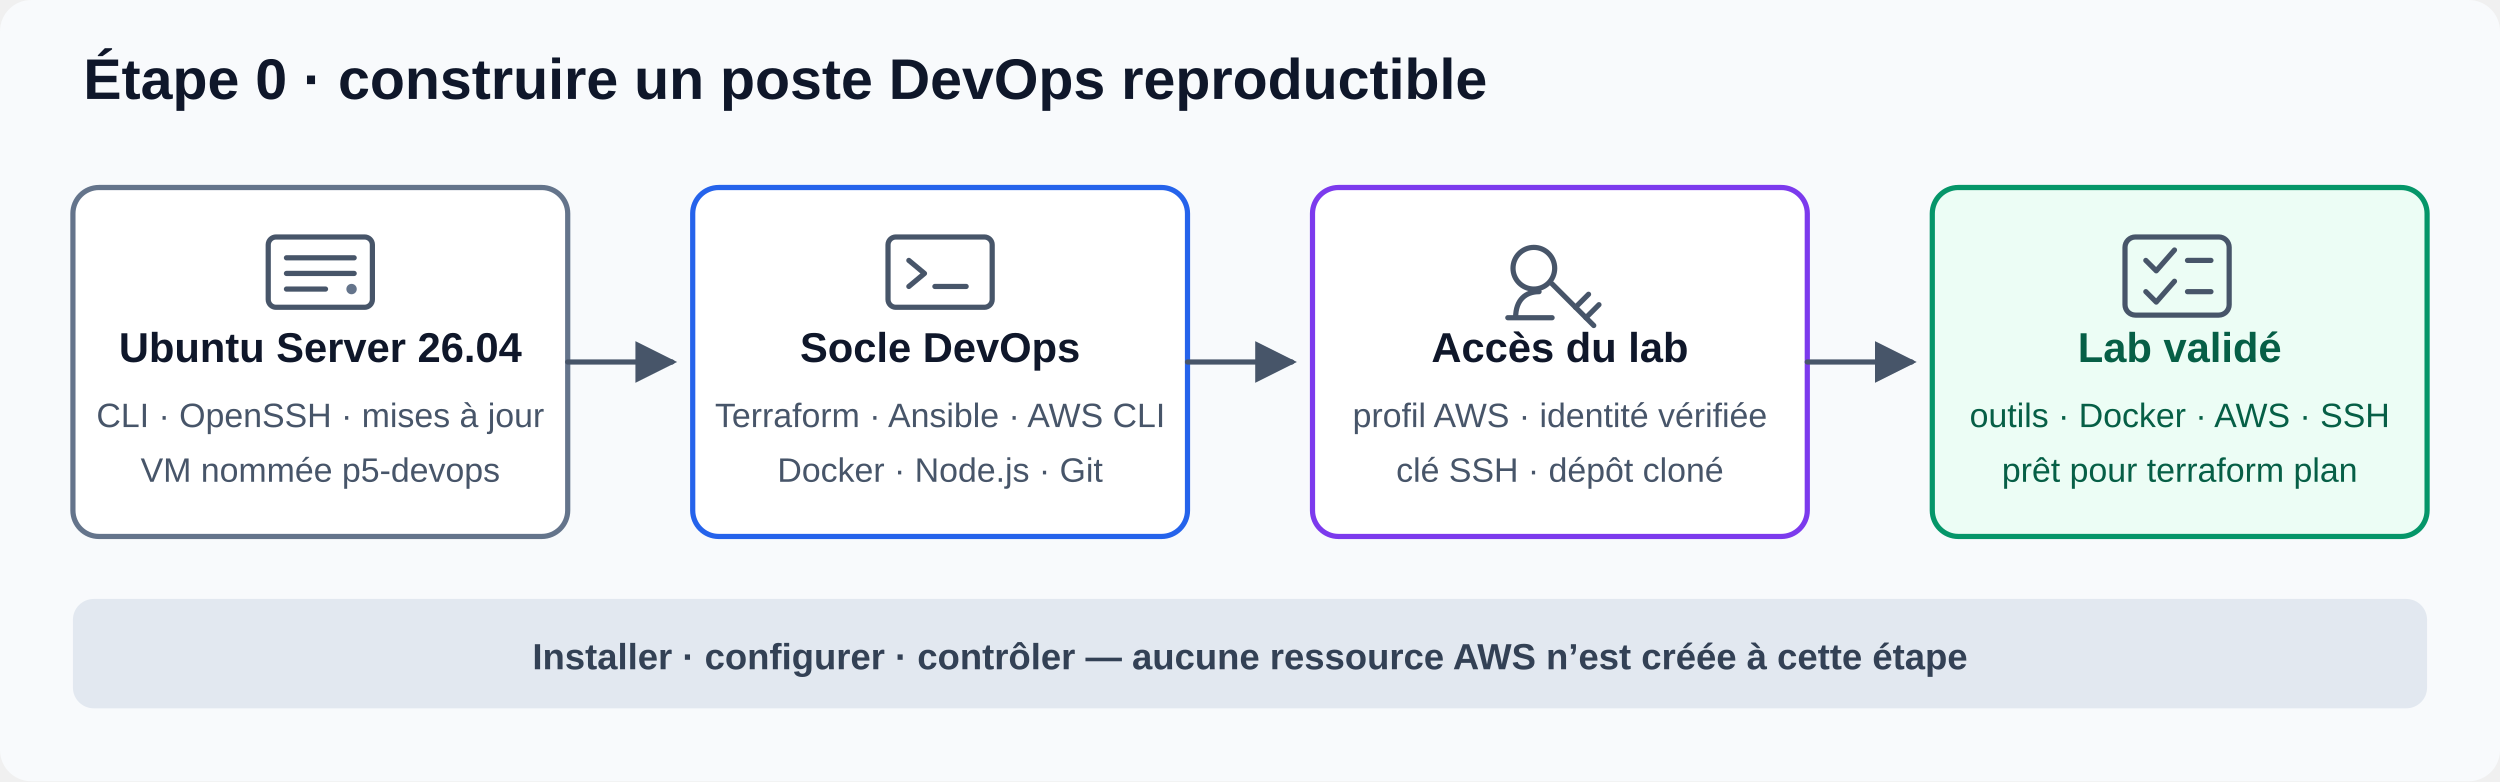
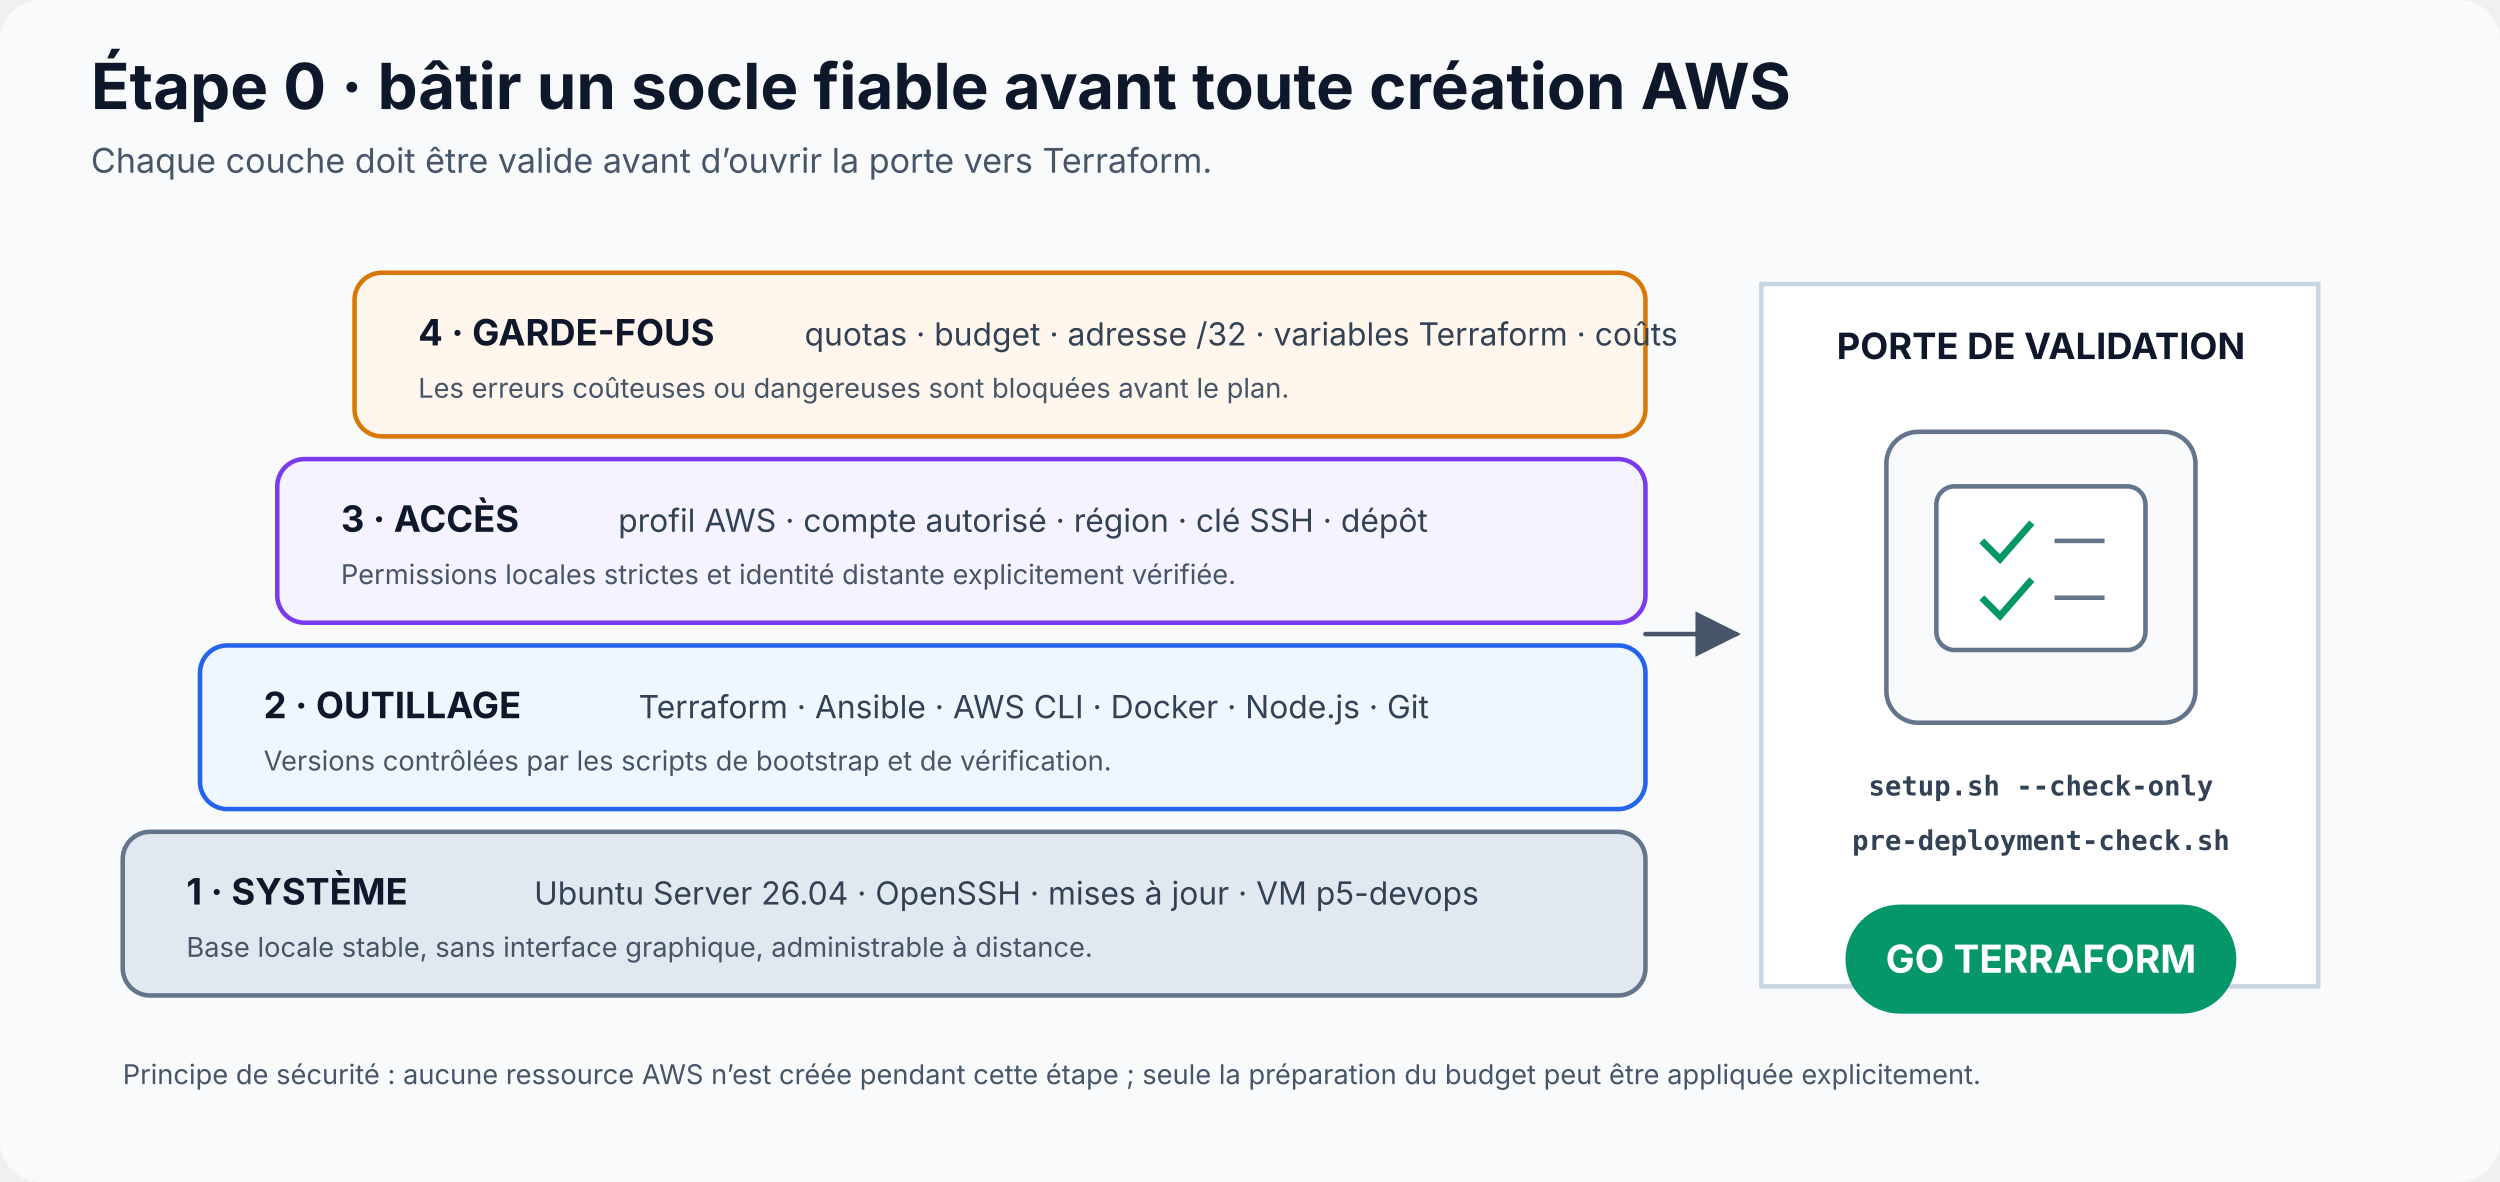
- <svg xmlns="http://www.w3.org/2000/svg" width="960" height="300" viewBox="0 0 960 300" role="img" aria-labelledby="title desc">
+ <svg xmlns="http://www.w3.org/2000/svg" width="1100" height="520" viewBox="0 0 1100 520" role="img" aria-labelledby="title desc">
  <defs>
-     <marker id="arrow" markerWidth="8" markerHeight="8" refX="7" refY="4" orient="auto">
-       <path d="M0 0L8 4L0 8Z" fill="#475569" />
+     <marker id="arrow" markerWidth="10" markerHeight="10" refX="9" refY="5" orient="auto">
+       <path d="M0 0L10 5L0 10Z" fill="#475569" />
    </marker>
    <style>
-     .title{font:700 22px Arial,sans-serif;fill:#0f172a}.card-title{font:700 16px Arial,sans-serif;fill:#0f172a}.label{font:13px Arial,sans-serif;fill:#475569}.ok-title{font:700 16px Arial,sans-serif;fill:#065f46}.ok-label{font:13px Arial,sans-serif;fill:#065f46}.line{fill:none;stroke:#475569;stroke-width:2;stroke-linecap:round;stroke-linejoin:round}
-   </style>
+   .title{font:700 28px Inter,Arial,sans-serif;fill:#0f172a}
+   .subtitle{font:15px Inter,Arial,sans-serif;fill:#475569}
+   .section{font:700 16px Inter,Arial,sans-serif;fill:#0f172a}
+   .label{font:14px Inter,Arial,sans-serif;fill:#334155}
+   .small{font:12px Inter,Arial,sans-serif;fill:#475569}
+   .tiny{font:11px Inter,Arial,sans-serif;fill:#64748b}
+   .mono{font:600 12px ui-monospace,SFMono-Regular,Consolas,monospace;fill:#334155}
+   .line{fill:none;stroke:#475569;stroke-width:2;stroke-linecap:round;stroke-linejoin:round}
+   .soft{fill:#f8fafc;stroke:#cbd5e1;stroke-width:1.5}
+   .panel{fill:#fff;stroke:#cbd5e1;stroke-width:1.5}
+ </style>
  </defs>
-   <rect width="960" height="300" rx="12" fill="#f8fafc" />
-   <text x="32" y="38" class="title">Étape 0 · construire un poste DevOps reproductible</text>
-   <g text-anchor="middle">
-     <rect x="28" y="72" width="190" height="134" rx="10" fill="#fff" stroke="#64748b" stroke-width="2" />
-     <g transform="translate(103 91)" class="line">
-       <rect x="0" y="0" width="40" height="27" rx="3" />
-       <line x1="7" y1="8" x2="33" y2="8" />
-       <line x1="7" y1="14" x2="33" y2="14" />
-       <line x1="7" y1="20" x2="22" y2="20" />
-       <circle cx="32" cy="20" r="2" fill="#64748b" stroke="none" />
-     </g>
-     <text x="123" y="139" class="card-title">Ubuntu Server 26.04</text>
-     <text x="123" y="164" class="label">CLI · OpenSSH · mises à jour</text>
-     <text x="123" y="185" class="label">VM nommée p5-devops</text>
-     <rect x="266" y="72" width="190" height="134" rx="10" fill="#fff" stroke="#2563eb" stroke-width="2" />
-     <g transform="translate(341 91)" class="line" stroke="#2563eb">
-       <rect x="0" y="0" width="40" height="27" rx="3" />
-       <path d="M8 9l6 5-6 5M18 19h12" />
-     </g>
-     <text x="361" y="139" class="card-title">Socle DevOps</text>
-     <text x="361" y="164" class="label">Terraform · Ansible · AWS CLI</text>
-     <text x="361" y="185" class="label">Docker · Node.js · Git</text>
-     <rect x="504" y="72" width="190" height="134" rx="10" fill="#fff" stroke="#7c3aed" stroke-width="2" />
-     <g transform="translate(578 91)" class="line" stroke="#7c3aed">
-       <circle cx="11" cy="12" r="8" />
-       <line x1="18" y1="18" x2="34" y2="34" />
-       <line x1="27" y1="27" x2="32" y2="22" />
-       <line x1="31" y1="31" x2="36" y2="26" />
-       <path d="M1 31h17M4 31c0-7 4-10 9-10" />
-     </g>
-     <text x="599" y="139" class="card-title">Accès du lab</text>
-     <text x="599" y="164" class="label">profil AWS · identité vérifiée</text>
-     <text x="599" y="185" class="label">clé SSH · dépôt cloné</text>
-     <rect x="742" y="72" width="190" height="134" rx="10" fill="#ecfdf5" stroke="#059669" stroke-width="2" />
-     <g transform="translate(816 91)" class="line" stroke="#059669">
-       <rect x="0" y="0" width="40" height="30" rx="4" />
-       <path d="M8 9l4 4 7-8M8 21l4 4 7-8" />
-       <line x1="24" y1="9" x2="33" y2="9" />
-       <line x1="24" y1="21" x2="33" y2="21" />
-     </g>
-     <text x="837" y="139" class="ok-title">Lab validé</text>
-     <text x="837" y="164" class="ok-label">outils · Docker · AWS · SSH</text>
-     <text x="837" y="185" class="ok-label">prêt pour terraform plan</text>
+   <rect width="1100" height="520" rx="18" fill="#f8fafc" />
+   <text x="40" y="48" class="title">Étape 0 · bâtir un socle fiable avant toute création AWS</text>
+   <text x="40" y="76" class="subtitle">Chaque couche doit être valide avant d’ouvrir la porte vers Terraform.</text>
+   <g>
+     <rect x="54" y="366" width="670" height="72" rx="12" fill="#e2e8f0" stroke="#64748b" stroke-width="2" />
+     <text x="82" y="398" class="section">1 · SYSTÈME</text>
+     <text x="235" y="398" class="label">Ubuntu Server 26.04 · OpenSSH · mises à jour · VM p5-devops</text>
+     <text x="82" y="421" class="small">Base locale stable, sans interface graphique, administrable à distance.</text>
+     <rect x="88" y="284" width="636" height="72" rx="12" fill="#eff6ff" stroke="#2563eb" stroke-width="2" />
+     <text x="116" y="316" class="section">2 · OUTILLAGE</text>
+     <text x="281" y="316" class="label">Terraform · Ansible · AWS CLI · Docker · Node.js · Git</text>
+     <text x="116" y="339" class="small">Versions contrôlées par les scripts de bootstrap et de vérification.</text>
+     <rect x="122" y="202" width="602" height="72" rx="12" fill="#f5f3ff" stroke="#7c3aed" stroke-width="2" />
+     <text x="150" y="234" class="section">3 · ACCÈS</text>
+     <text x="272" y="234" class="label">profil AWS · compte autorisé · région · clé SSH · dépôt</text>
+     <text x="150" y="257" class="small">Permissions locales strictes et identité distante explicitement vérifiée.</text>
+     <rect x="156" y="120" width="568" height="72" rx="12" fill="#fff7ed" stroke="#d97706" stroke-width="2" />
+     <text x="184" y="152" class="section">4 · GARDE-FOUS</text>
+     <text x="354" y="152" class="label">quotas · budget · adresse /32 · variables Terraform · coûts</text>
+     <text x="184" y="175" class="small">Les erreurs coûteuses ou dangereuses sont bloquées avant le plan.</text>
  </g>
-   <g class="line" marker-end="url(#arrow)">
-     <line x1="218" y1="139" x2="258" y2="139" />
-     <line x1="456" y1="139" x2="496" y2="139" />
-     <line x1="694" y1="139" x2="734" y2="139" />
+   <path d="M775 125h245v309H775Z" fill="#fff" stroke="#cbd5e1" stroke-width="2" />
+   <text x="898" y="158" text-anchor="middle" class="section">PORTE DE VALIDATION</text>
+   <g transform="translate(830 190)">
+     <rect x="0" y="0" width="136" height="128" rx="14" fill="#f8fafc" stroke="#64748b" stroke-width="2" />
+     <rect x="22" y="24" width="92" height="72" rx="8" fill="#fff" stroke="#64748b" stroke-width="2" />
+     <path d="M42 48l8 8 14-16M42 73l8 8 14-16" fill="none" stroke="#059669" stroke-width="3" />
+     <line x1="74" y1="48" x2="96" y2="48" stroke="#64748b" stroke-width="2" />
+     <line x1="74" y1="73" x2="96" y2="73" stroke="#64748b" stroke-width="2" />
  </g>
-   <rect x="28" y="230" width="904" height="42" rx="8" fill="#e2e8f0" />
-   <text x="480" y="257" text-anchor="middle" font-family="Arial,sans-serif" font-size="14" font-weight="700" fill="#334155">Installer · configurer · contrôler — aucune ressource AWS n’est créée à cette étape</text>
+   <text x="898" y="350" text-anchor="middle" class="mono">setup.sh --check-only</text>
+   <text x="898" y="374" text-anchor="middle" class="mono">pre-deployment-check.sh</text>
+   <rect x="812" y="398" width="172" height="48" rx="24" fill="#059669" />
+   <text x="898" y="428" text-anchor="middle" font-family="Inter,Arial" font-size="17" font-weight="700" fill="#fff">GO TERRAFORM</text>
+   <path d="M724 279H764" class="line" marker-end="url(#arrow)" />
+   <text x="54" y="477" class="small">Principe de sécurité : aucune ressource AWS n’est créée pendant cette étape ; seule la préparation du budget peut être appliquée explicitement.</text>
</svg>
